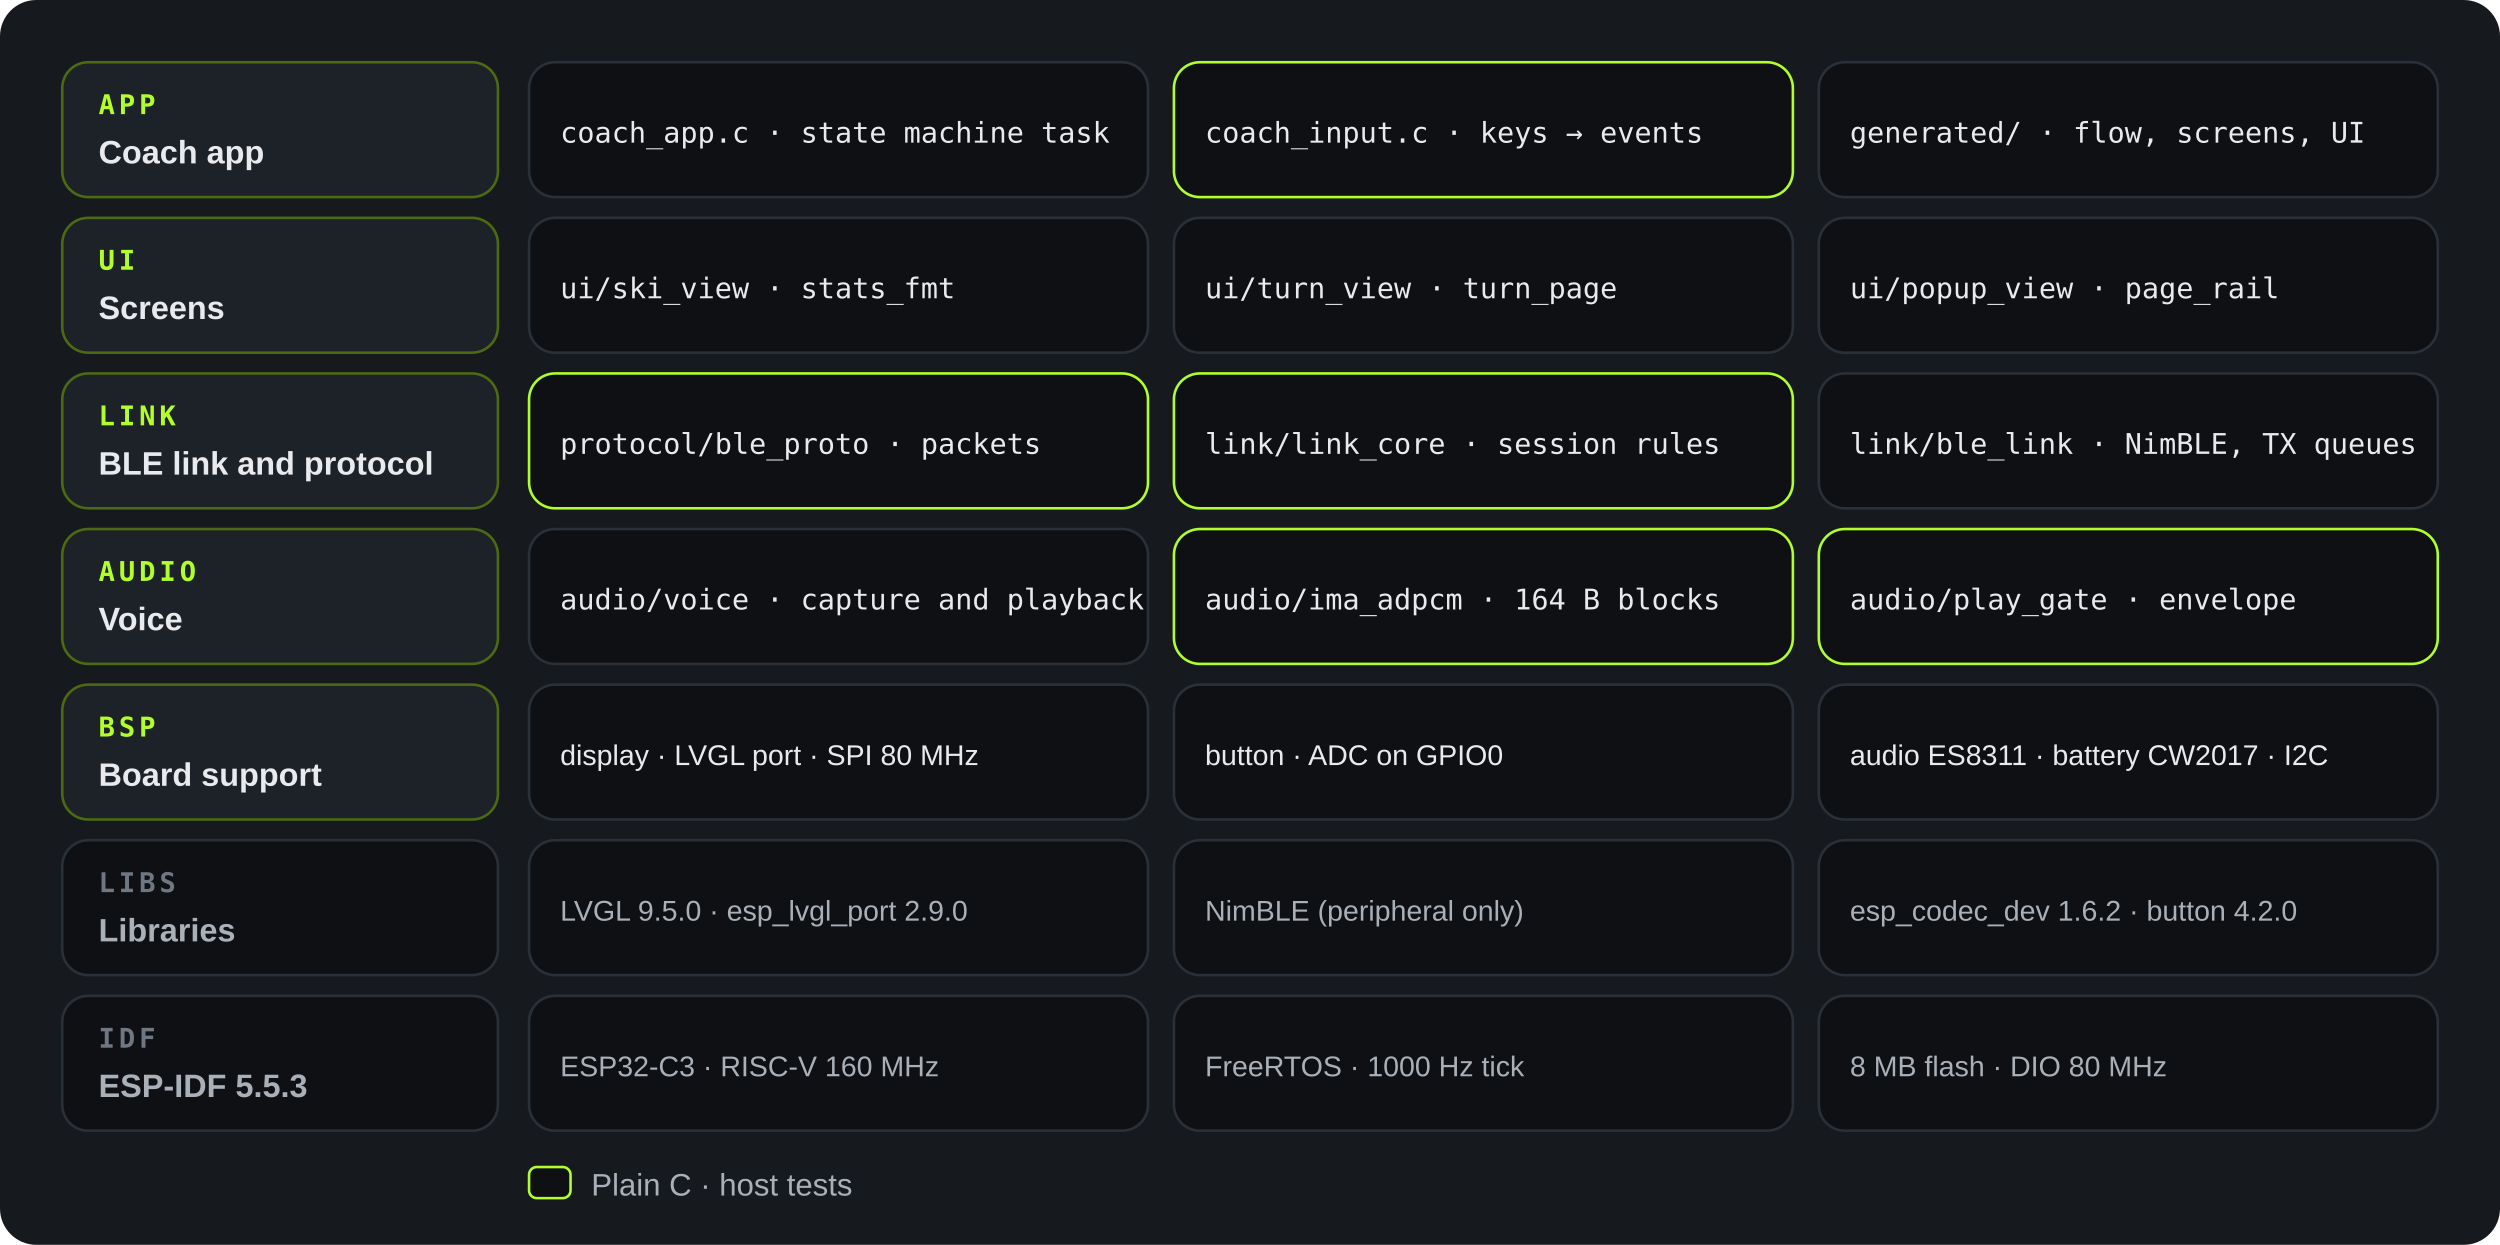
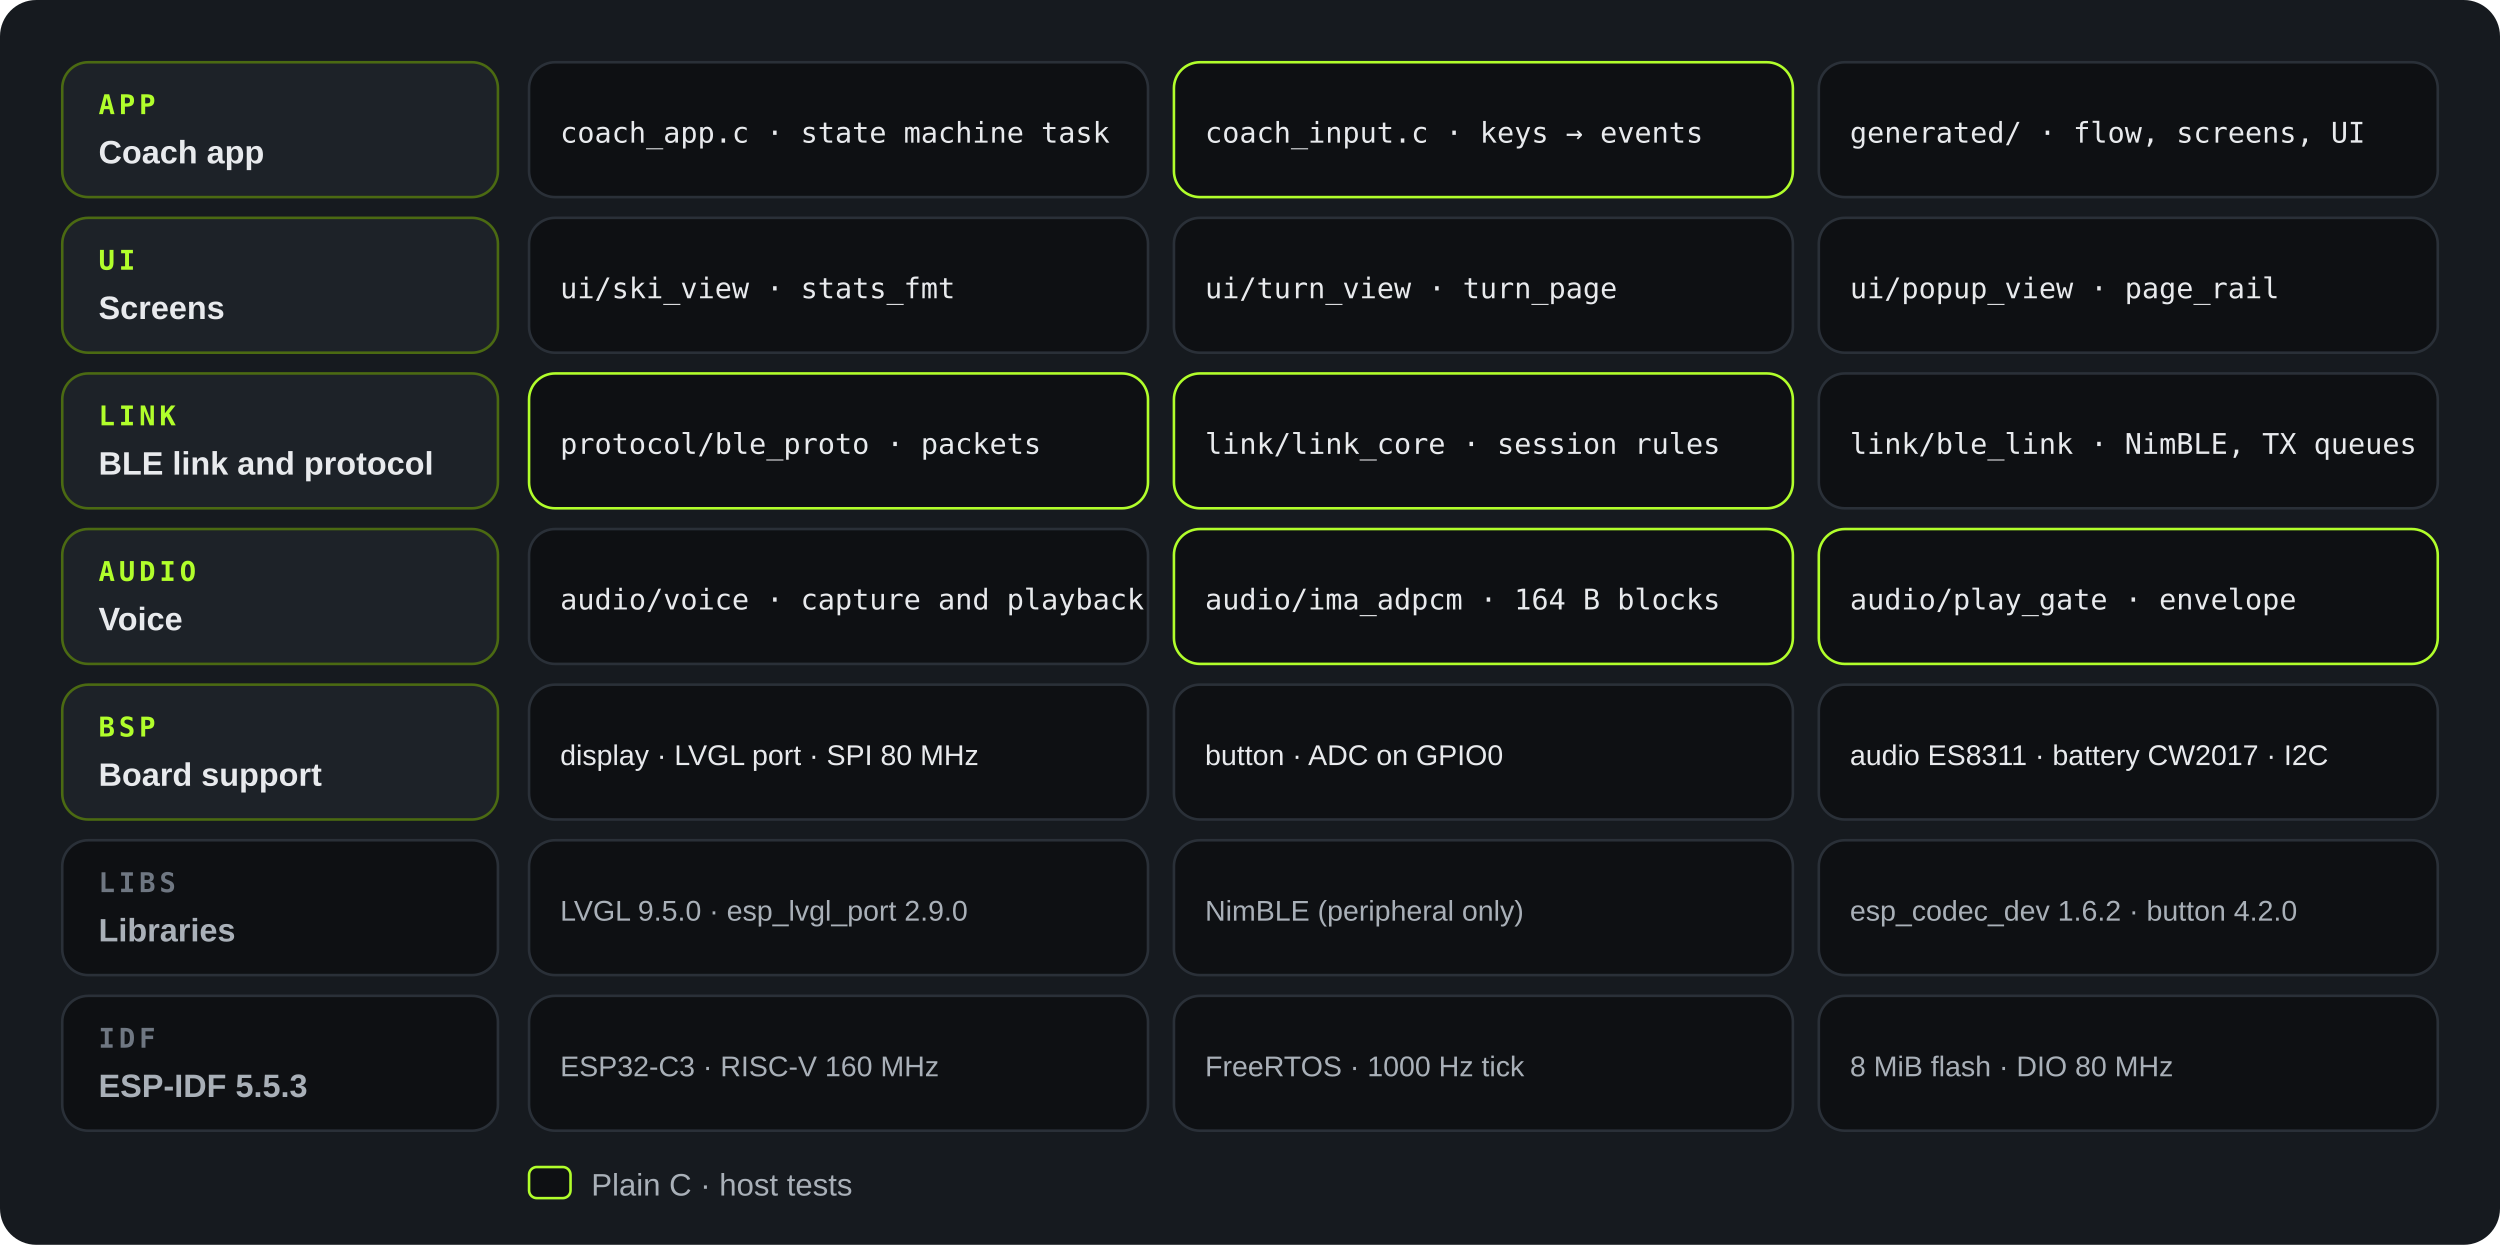
<svg xmlns="http://www.w3.org/2000/svg" viewBox="0 0 964 480" width="964" height="480" role="img" aria-label="Firmware layers" font-family="-apple-system, 'PingFang SC', 'Noto Sans SC', 'Helvetica Neue', Arial, sans-serif">
  <defs>
    <marker id="ah" viewBox="0 0 10 10" refX="9" refY="5" markerWidth="7" markerHeight="7" orient="auto-start-reverse">
      <path d="M0,0 L10,5 L0,10 z" fill="#b1fe2b" />
    </marker>
    <marker id="ag" viewBox="0 0 10 10" refX="9" refY="5" markerWidth="7" markerHeight="7" orient="auto-start-reverse">
      <path d="M0,0 L10,5 L0,10 z" fill="#a9b0b8" />
    </marker>
  </defs>
  <rect width="964" height="480" rx="14" fill="#161a1f" />
  <rect x="24" y="24" width="168" height="52" rx="10" fill="#1d2228" stroke="#4b6a12" />
  <text x="38" y="44" font-size="10.5" fill="#b1fe2b" font-weight="700" text-anchor="start" font-family="'SF Mono', Menlo, Consolas, monospace" letter-spacing="1.5">APP</text>
  <text x="38" y="63" font-size="12.5" fill="#e8eaed" font-weight="600" text-anchor="start">Coach app</text>
  <rect x="204.0" y="24" width="238.667" height="52" rx="10" fill="#0e1013" stroke="#2a3038" />
  <text x="216.0" y="55" font-size="11" fill="#e8eaed" font-weight="400" text-anchor="start" font-family="'SF Mono', Menlo, Consolas, monospace">coach_app.c · state machine task</text>
  <rect x="452.667" y="24" width="238.667" height="52" rx="10" fill="#0e1013" stroke="#b1fe2b" />
  <text x="464.667" y="55" font-size="11" fill="#e8eaed" font-weight="400" text-anchor="start" font-family="'SF Mono', Menlo, Consolas, monospace">coach_input.c · keys → events</text>
  <rect x="701.333" y="24" width="238.667" height="52" rx="10" fill="#0e1013" stroke="#2a3038" />
  <text x="713.333" y="55" font-size="11" fill="#e8eaed" font-weight="400" text-anchor="start" font-family="'SF Mono', Menlo, Consolas, monospace">generated/ · flow, screens, UI</text>
  <rect x="24" y="84" width="168" height="52" rx="10" fill="#1d2228" stroke="#4b6a12" />
  <text x="38" y="104" font-size="10.5" fill="#b1fe2b" font-weight="700" text-anchor="start" font-family="'SF Mono', Menlo, Consolas, monospace" letter-spacing="1.5">UI</text>
  <text x="38" y="123" font-size="12.5" fill="#e8eaed" font-weight="600" text-anchor="start">Screens</text>
  <rect x="204.0" y="84" width="238.667" height="52" rx="10" fill="#0e1013" stroke="#2a3038" />
  <text x="216.0" y="115" font-size="11" fill="#e8eaed" font-weight="400" text-anchor="start" font-family="'SF Mono', Menlo, Consolas, monospace">ui/ski_view · stats_fmt</text>
  <rect x="452.667" y="84" width="238.667" height="52" rx="10" fill="#0e1013" stroke="#2a3038" />
  <text x="464.667" y="115" font-size="11" fill="#e8eaed" font-weight="400" text-anchor="start" font-family="'SF Mono', Menlo, Consolas, monospace">ui/turn_view · turn_page</text>
  <rect x="701.333" y="84" width="238.667" height="52" rx="10" fill="#0e1013" stroke="#2a3038" />
  <text x="713.333" y="115" font-size="11" fill="#e8eaed" font-weight="400" text-anchor="start" font-family="'SF Mono', Menlo, Consolas, monospace">ui/popup_view · page_rail</text>
  <rect x="24" y="144" width="168" height="52" rx="10" fill="#1d2228" stroke="#4b6a12" />
  <text x="38" y="164" font-size="10.5" fill="#b1fe2b" font-weight="700" text-anchor="start" font-family="'SF Mono', Menlo, Consolas, monospace" letter-spacing="1.5">LINK</text>
  <text x="38" y="183" font-size="12.5" fill="#e8eaed" font-weight="600" text-anchor="start">BLE link and protocol</text>
  <rect x="204.0" y="144" width="238.667" height="52" rx="10" fill="#0e1013" stroke="#b1fe2b" />
  <text x="216.0" y="175" font-size="11" fill="#e8eaed" font-weight="400" text-anchor="start" font-family="'SF Mono', Menlo, Consolas, monospace">protocol/ble_proto · packets</text>
  <rect x="452.667" y="144" width="238.667" height="52" rx="10" fill="#0e1013" stroke="#b1fe2b" />
  <text x="464.667" y="175" font-size="11" fill="#e8eaed" font-weight="400" text-anchor="start" font-family="'SF Mono', Menlo, Consolas, monospace">link/link_core · session rules</text>
  <rect x="701.333" y="144" width="238.667" height="52" rx="10" fill="#0e1013" stroke="#2a3038" />
  <text x="713.333" y="175" font-size="11" fill="#e8eaed" font-weight="400" text-anchor="start" font-family="'SF Mono', Menlo, Consolas, monospace">link/ble_link · NimBLE, TX queues</text>
  <rect x="24" y="204" width="168" height="52" rx="10" fill="#1d2228" stroke="#4b6a12" />
  <text x="38" y="224" font-size="10.5" fill="#b1fe2b" font-weight="700" text-anchor="start" font-family="'SF Mono', Menlo, Consolas, monospace" letter-spacing="1.5">AUDIO</text>
  <text x="38" y="243" font-size="12.5" fill="#e8eaed" font-weight="600" text-anchor="start">Voice</text>
  <rect x="204.0" y="204" width="238.667" height="52" rx="10" fill="#0e1013" stroke="#2a3038" />
  <text x="216.0" y="235" font-size="11" fill="#e8eaed" font-weight="400" text-anchor="start" font-family="'SF Mono', Menlo, Consolas, monospace">audio/voice · capture and playback</text>
  <rect x="452.667" y="204" width="238.667" height="52" rx="10" fill="#0e1013" stroke="#b1fe2b" />
  <text x="464.667" y="235" font-size="11" fill="#e8eaed" font-weight="400" text-anchor="start" font-family="'SF Mono', Menlo, Consolas, monospace">audio/ima_adpcm · 164 B blocks</text>
  <rect x="701.333" y="204" width="238.667" height="52" rx="10" fill="#0e1013" stroke="#b1fe2b" />
  <text x="713.333" y="235" font-size="11" fill="#e8eaed" font-weight="400" text-anchor="start" font-family="'SF Mono', Menlo, Consolas, monospace">audio/play_gate · envelope</text>
  <rect x="24" y="264" width="168" height="52" rx="10" fill="#1d2228" stroke="#4b6a12" />
  <text x="38" y="284" font-size="10.5" fill="#b1fe2b" font-weight="700" text-anchor="start" font-family="'SF Mono', Menlo, Consolas, monospace" letter-spacing="1.5">BSP</text>
  <text x="38" y="303" font-size="12.5" fill="#e8eaed" font-weight="600" text-anchor="start">Board support</text>
  <rect x="204.0" y="264" width="238.667" height="52" rx="10" fill="#0e1013" stroke="#2a3038" />
  <text x="216.0" y="295" font-size="11" fill="#e8eaed" font-weight="400" text-anchor="start">display · LVGL port · SPI 80 MHz</text>
  <rect x="452.667" y="264" width="238.667" height="52" rx="10" fill="#0e1013" stroke="#2a3038" />
  <text x="464.667" y="295" font-size="11" fill="#e8eaed" font-weight="400" text-anchor="start">button · ADC on GPIO0</text>
  <rect x="701.333" y="264" width="238.667" height="52" rx="10" fill="#0e1013" stroke="#2a3038" />
  <text x="713.333" y="295" font-size="11" fill="#e8eaed" font-weight="400" text-anchor="start">audio ES8311 · battery CW2017 · I2C</text>
  <rect x="24" y="324" width="168" height="52" rx="10" fill="#0e1013" stroke="#2a3038" />
  <text x="38" y="344" font-size="10.5" fill="#6f7782" font-weight="700" text-anchor="start" font-family="'SF Mono', Menlo, Consolas, monospace" letter-spacing="1.5">LIBS</text>
  <text x="38" y="363" font-size="12.5" fill="#a9b0b8" font-weight="600" text-anchor="start">Libraries</text>
  <rect x="204.0" y="324" width="238.667" height="52" rx="10" fill="#0e1013" stroke="#2a3038" />
  <text x="216.0" y="355" font-size="11" fill="#a9b0b8" font-weight="400" text-anchor="start">LVGL 9.5.0 · esp_lvgl_port 2.9.0</text>
  <rect x="452.667" y="324" width="238.667" height="52" rx="10" fill="#0e1013" stroke="#2a3038" />
  <text x="464.667" y="355" font-size="11" fill="#a9b0b8" font-weight="400" text-anchor="start">NimBLE (peripheral only)</text>
  <rect x="701.333" y="324" width="238.667" height="52" rx="10" fill="#0e1013" stroke="#2a3038" />
  <text x="713.333" y="355" font-size="11" fill="#a9b0b8" font-weight="400" text-anchor="start">esp_codec_dev 1.6.2 · button 4.2.0</text>
  <rect x="24" y="384" width="168" height="52" rx="10" fill="#0e1013" stroke="#2a3038" />
  <text x="38" y="404" font-size="10.5" fill="#6f7782" font-weight="700" text-anchor="start" font-family="'SF Mono', Menlo, Consolas, monospace" letter-spacing="1.5">IDF</text>
  <text x="38" y="423" font-size="12.5" fill="#a9b0b8" font-weight="600" text-anchor="start">ESP-IDF 5.5.3</text>
  <rect x="204.0" y="384" width="238.667" height="52" rx="10" fill="#0e1013" stroke="#2a3038" />
  <text x="216.0" y="415" font-size="11" fill="#a9b0b8" font-weight="400" text-anchor="start">ESP32-C3 · RISC-V 160 MHz</text>
  <rect x="452.667" y="384" width="238.667" height="52" rx="10" fill="#0e1013" stroke="#2a3038" />
  <text x="464.667" y="415" font-size="11" fill="#a9b0b8" font-weight="400" text-anchor="start">FreeRTOS · 1000 Hz tick</text>
  <rect x="701.333" y="384" width="238.667" height="52" rx="10" fill="#0e1013" stroke="#2a3038" />
-   <text x="713.333" y="415" font-size="11" fill="#a9b0b8" font-weight="400" text-anchor="start">8 MB flash · DIO 80 MHz</text>
+   <text x="713.333" y="415" font-size="11" fill="#a9b0b8" font-weight="400" text-anchor="start">8 MiB flash · DIO 80 MHz</text>
  <rect x="204" y="450" width="16" height="12" rx="3" fill="#0e1013" stroke="#b1fe2b" />
  <text x="228" y="461" font-size="12" fill="#a9b0b8" font-weight="400" text-anchor="start">Plain C · host tests</text>
</svg>
